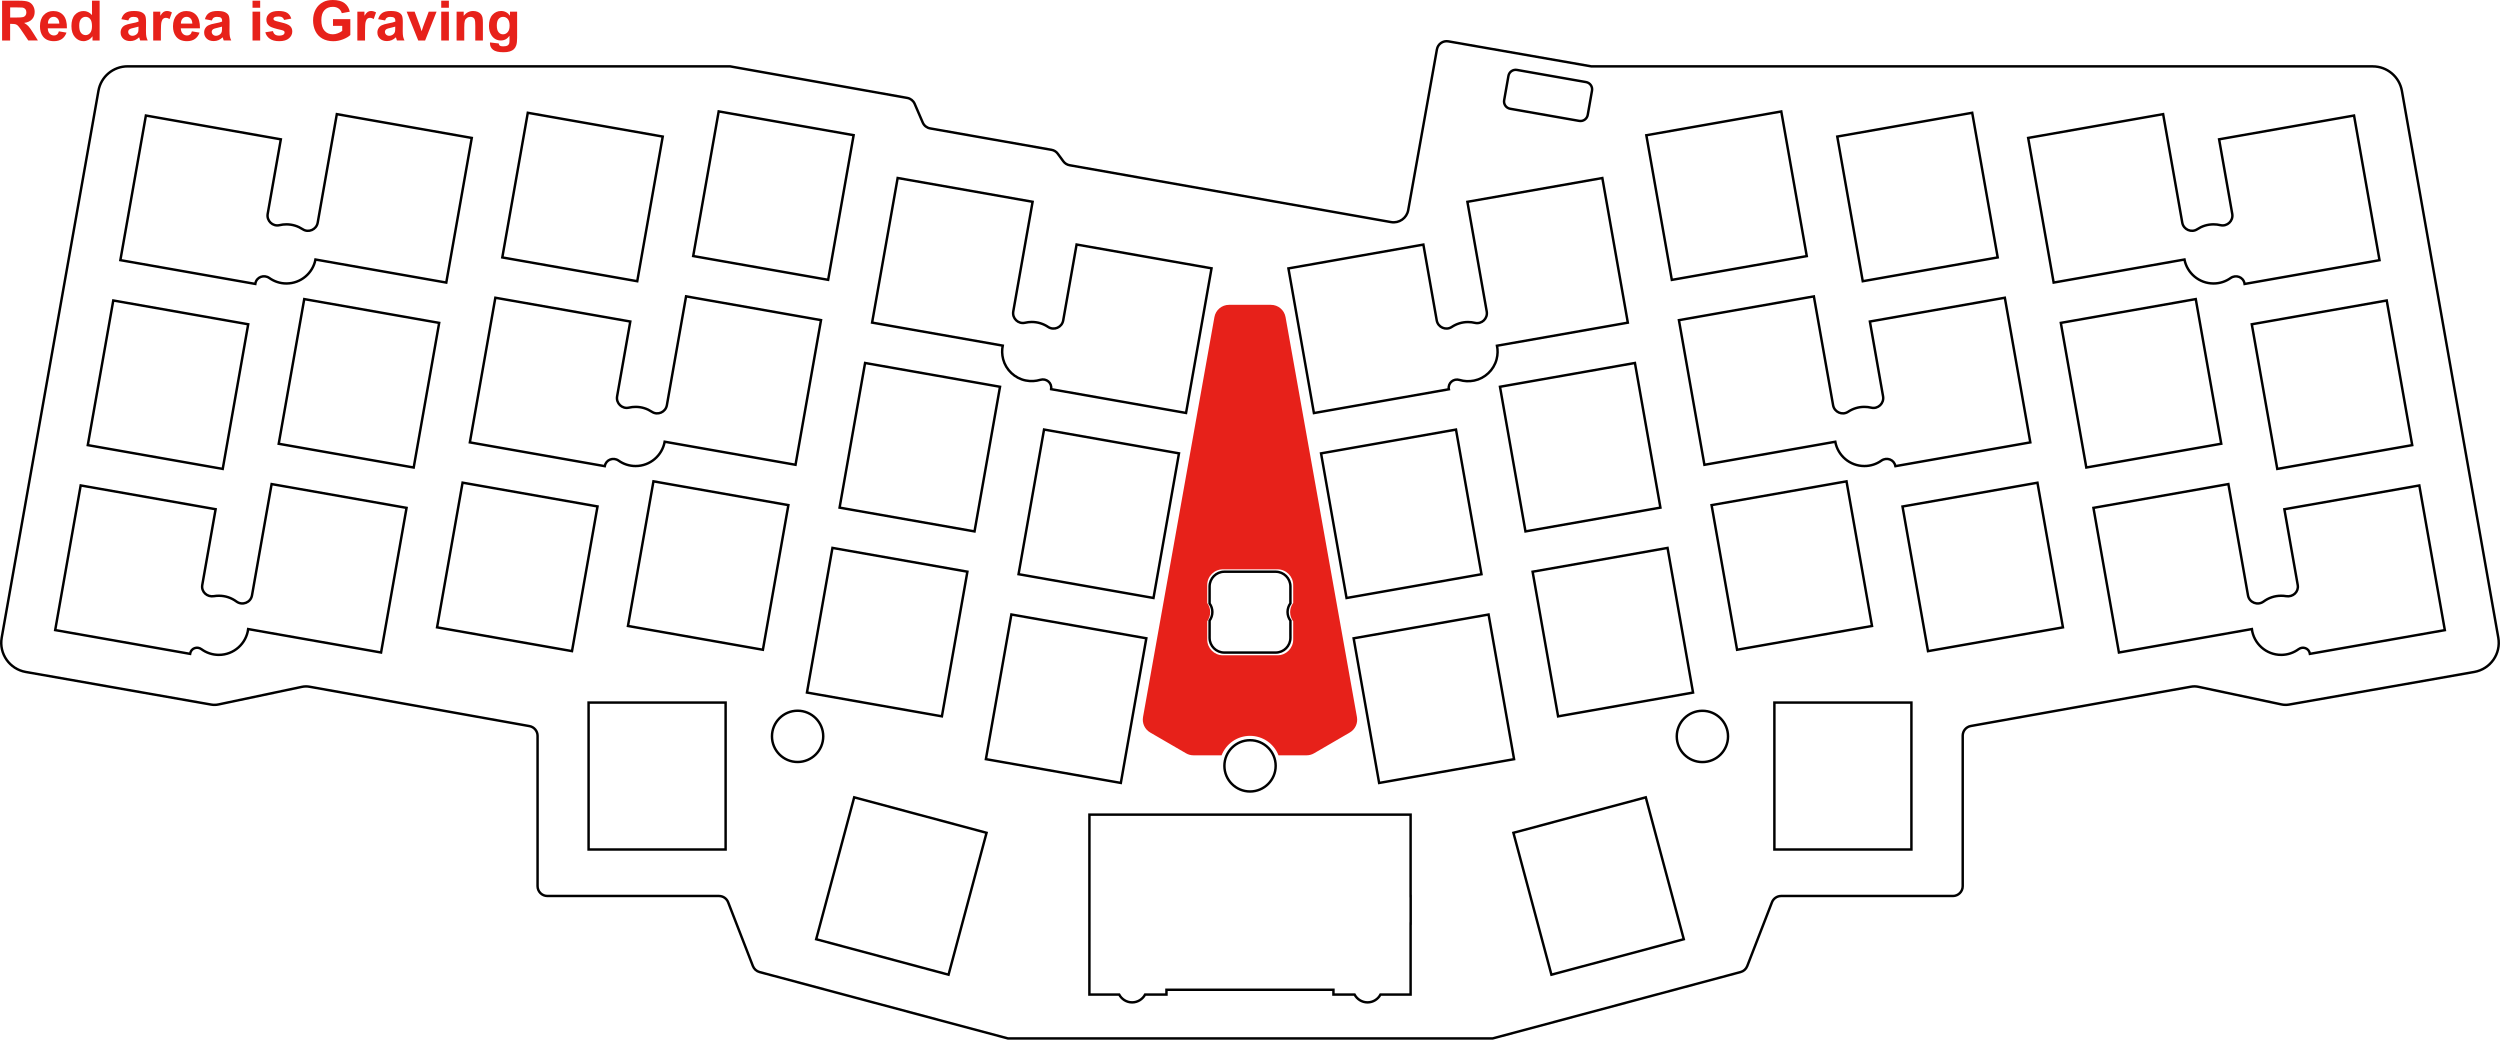
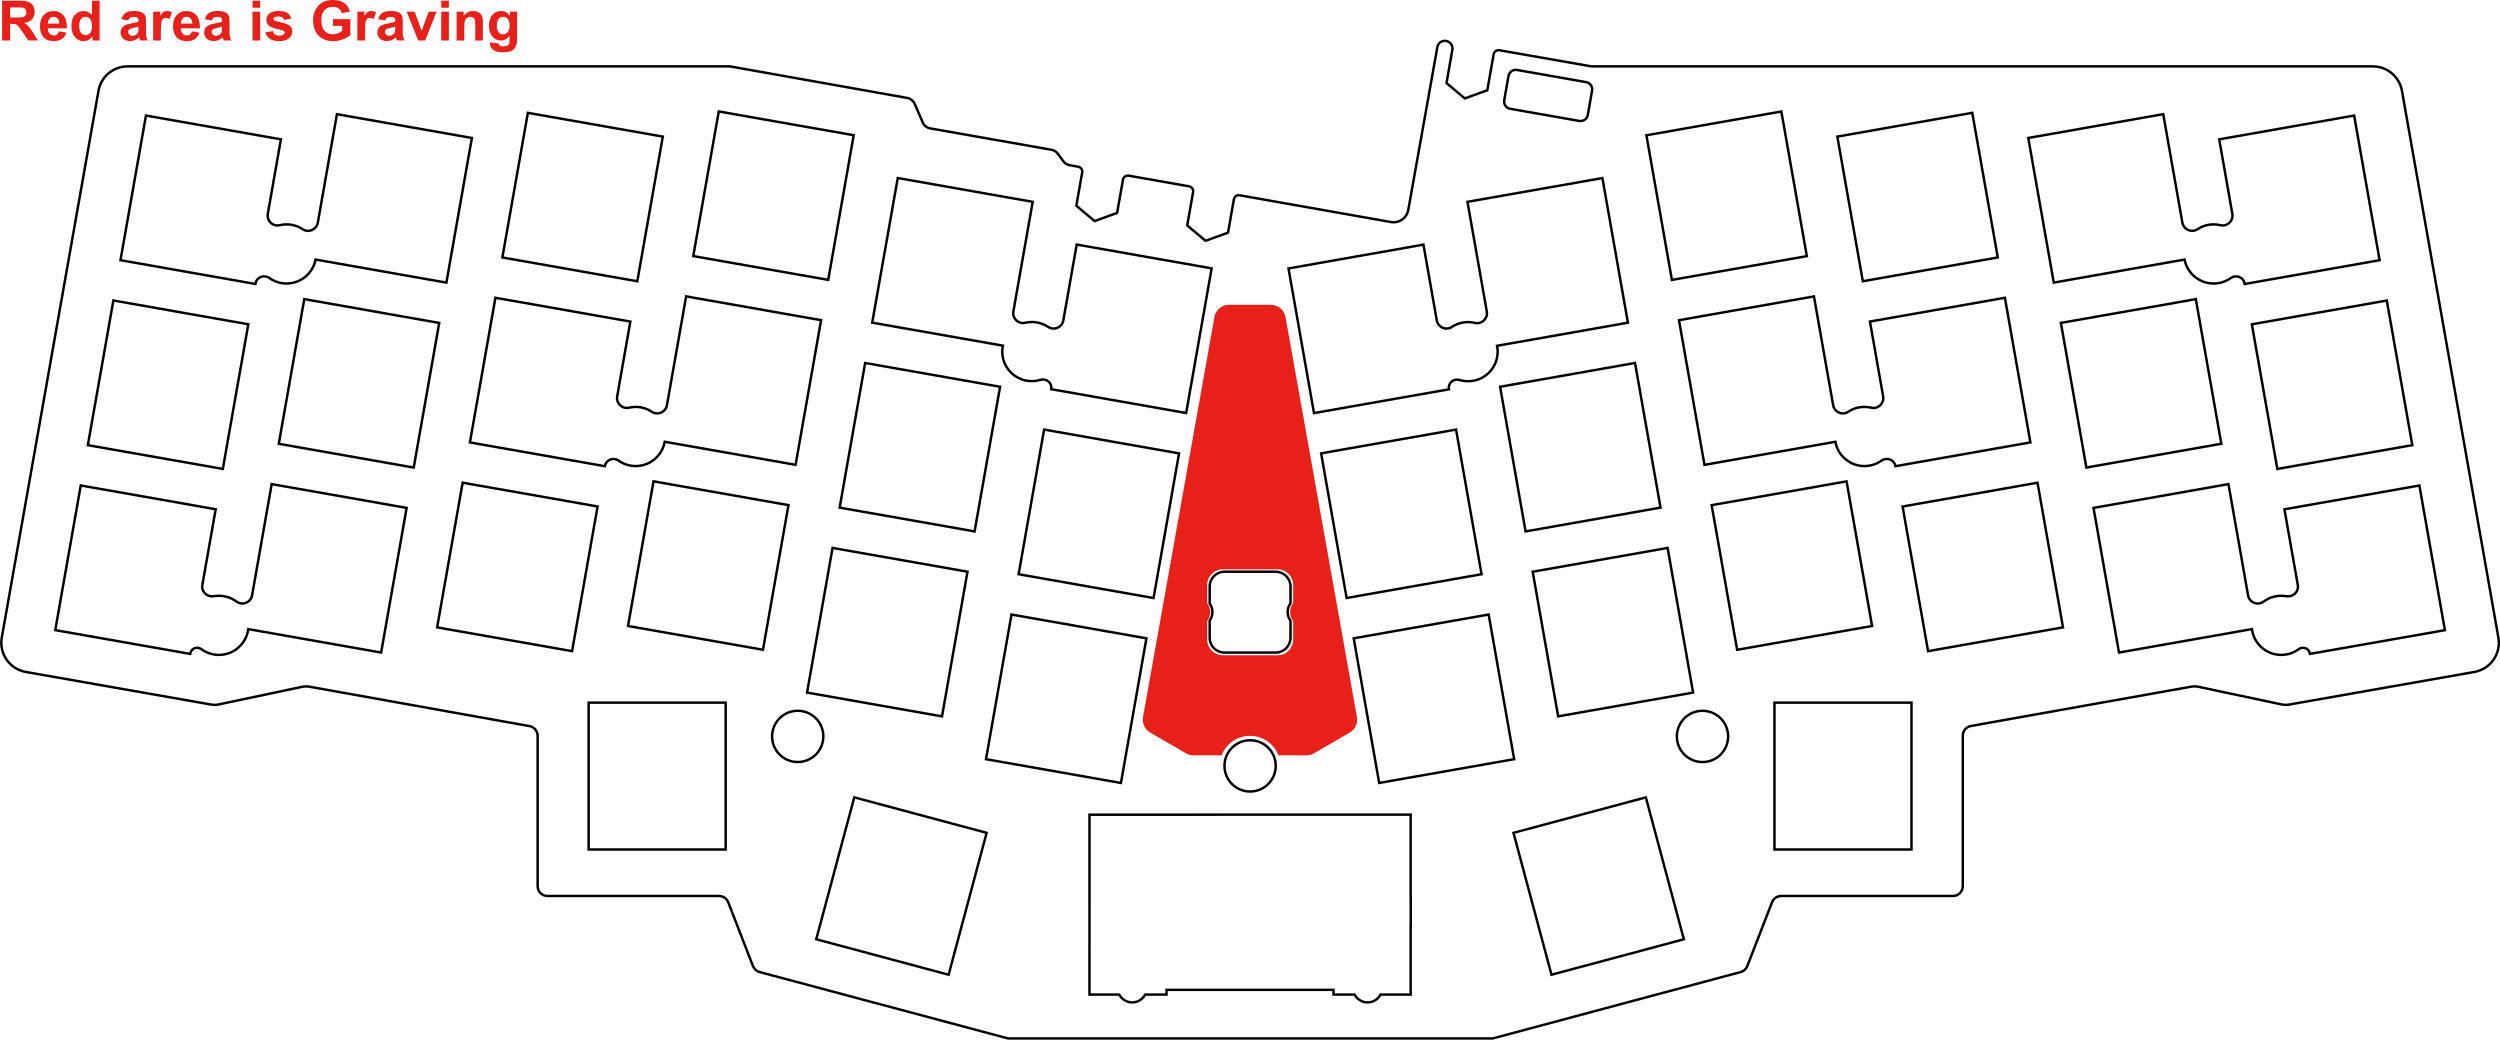
<svg xmlns="http://www.w3.org/2000/svg" version="1.1" x="0px" y="0px" viewBox="0 0 718.84 298.94" style="enable-background:new 0 0 718.84 298.94;" xml:space="preserve">
  <style type="text/css">
	.st0{fill:none;stroke:#000000;stroke-width:0.709;stroke-miterlimit:10;}
	.st1{fill:#E7211A;}
</style>
  <g id="cut">
-     <path class="st0" d="M718.35,183.35L690.63,26.12c-0.72-4.06-4.25-7.03-8.37-7.03l-224.67,0l-41.14-7.2   c-1.54-0.27-3,0.76-3.28,2.29l-8.26,46.24c-0.41,2.31-2.62,3.85-4.93,3.44l-92.43-16.35c-0.72-0.13-1.36-0.53-1.79-1.11l-1.62-2.21   c-0.43-0.59-1.07-0.99-1.79-1.11l-34.91-6.16c-0.94-0.17-1.73-0.79-2.11-1.67l-2.34-5.42c-0.38-0.87-1.17-1.5-2.1-1.67l-50.99-9.08   l-173.22,0c-4.13,0-7.66,2.96-8.37,7.02L0.49,183.35c-0.82,4.63,2.27,9.04,6.9,9.86l53.31,9.38c0.71,0.13,1.44,0.11,2.15-0.04   l23.98-5.06c0.71-0.15,1.45-0.16,2.17-0.03l63.23,11.32c1.35,0.24,2.34,1.42,2.34,2.79l0,43.23c0,1.57,1.27,2.83,2.83,2.83h49.33   c1.17,0,2.22,0.72,2.64,1.81l7.12,18.35c0.33,0.84,1.04,1.48,1.91,1.71l71.39,19.08l139.43,0l71.26-19.08   c0.87-0.23,1.58-0.87,1.91-1.71l7.11-18.35c0.42-1.09,1.47-1.81,2.64-1.81h49.38c1.57,0,2.83-1.27,2.83-2.83v-43.26   c0-1.37,0.98-2.55,2.34-2.79l63.3-11.3c0.72-0.13,1.46-0.12,2.17,0.04l23.86,5.06c0.71,0.15,1.44,0.16,2.16,0.04l53.26-9.38   C716.08,192.39,719.17,187.98,718.35,183.35z M693.6,127.99l-38.8,6.84l-7.33-41.59l38.8-6.84L693.6,127.99z M621.98,32.82   l5.5,31.2c0.35,1.99,2.63,3,4.32,1.89c1.34-0.89,2.94-1.4,4.67-1.4c0.68,0,1.34,0.08,1.97,0.23c1.97,0.47,3.77-1.26,3.41-3.25   l-3.78-21.43l38.8-6.84l7.33,41.59l-38.8,6.84l-0.02-0.13c-0.33-1.87-2.48-2.66-4.02-1.56c-1.38,0.98-3.07,1.55-4.9,1.55   c-4.14,0-7.59-2.97-8.35-6.89l-37.61,6.63l-7.33-41.59L621.98,32.82z M567.08,32.43l7.33,41.59l-38.8,6.84l-7.33-41.59   L567.08,32.43z M527.08,116.51c0.35,1.99,2.63,3.01,4.32,1.89c1.34-0.89,2.95-1.41,4.68-1.41c0.68,0,1.33,0.08,1.96,0.23   c1.97,0.47,3.76-1.26,3.41-3.25l-3.79-21.52l38.8-6.84l7.33,41.59l-38.8,6.84l-0.01-0.03c-0.33-1.87-2.47-2.65-4.02-1.56   c-1.38,0.98-3.07,1.55-4.89,1.55c-4.18,0-7.64-3.01-8.36-6.98l-37.63,6.63l-7.33-41.59l38.8-6.84L527.08,116.51z M486.81,199.14   l-38.8,6.84l-7.33-41.59l38.8-6.84L486.81,199.14z M512.18,32.05l7.33,41.59l-38.8,6.84l-7.33-41.59L512.18,32.05z M477.43,145.96   l-38.8,6.84l-7.33-41.59l38.8-6.84L477.43,145.96z M432.5,28.81l1.23-6.98c0.2-1.16,1.31-1.93,2.46-1.72l19.85,3.49   c1.16,0.2,1.93,1.31,1.72,2.46l-1.23,6.98c-0.2,1.16-1.31,1.93-2.46,1.72l-19.85-3.49C433.07,31.07,432.29,29.97,432.5,28.81z    M409.27,70.33l3.84,21.79c0.35,1.99,2.63,3.01,4.32,1.89c1.34-0.89,2.95-1.41,4.68-1.41c0.68,0,1.33,0.08,1.97,0.23   c1.97,0.47,3.76-1.26,3.41-3.25l-5.56-31.55l38.8-6.84l7.33,41.59l-37.62,6.63c0.25,1.23,0.24,2.55-0.12,3.91   c-0.8,3.07-3.34,5.48-6.44,6.11c-1.49,0.3-2.92,0.21-4.22-0.18c-1.71-0.52-3.38,0.88-3.07,2.64l0.01,0.04l-38.8,6.84l-7.33-41.59   L409.27,70.33z M425.98,165.11l-38.8,6.84l-7.33-41.59l38.8-6.84L425.98,165.11z M352.05,164.39h14.74c2.35,0,4.25,1.9,4.25,4.25   v4.83c-0.51,0.7-0.82,1.56-0.82,2.5c0,0.94,0.31,1.79,0.82,2.5l0,4.92c0,2.35-1.9,4.25-4.25,4.25h-14.74   c-2.35,0-4.25-1.9-4.25-4.25l0-4.95c0.5-0.7,0.8-1.54,0.8-2.46s-0.3-1.77-0.8-2.46v-4.86C347.8,166.29,349.7,164.39,352.05,164.39z    M366.8,220.21c0,4.07-3.3,7.37-7.37,7.37c-4.07,0-7.37-3.3-7.37-7.37s3.3-7.37,7.37-7.37C363.5,212.84,366.8,216.14,366.8,220.21z    M258.11,51.18l38.8,6.84l-5.56,31.53c-0.35,1.99,1.43,3.71,3.4,3.25c0.61-0.14,1.25-0.22,1.91-0.22c1.74,0,3.36,0.52,4.7,1.42   c1.7,1.13,3.99,0.14,4.35-1.87l3.85-21.82l38.8,6.84l-7.33,41.59l-38.8-6.84l0-0.02c0.32-1.79-1.38-3.19-3.12-2.66   c-1.3,0.39-2.72,0.48-4.2,0.18c-3.12-0.62-5.67-3.04-6.47-6.11c-0.35-1.36-0.36-2.69-0.12-3.91l-37.56-6.62L258.11,51.18z    M339,130.35l-7.33,41.59l-38.8-6.84l7.33-41.59L339,130.35z M287.54,111.21l-7.33,41.59l-38.8-6.84l7.33-41.59L287.54,111.21z    M278.16,164.38l-7.33,41.59l-38.8-6.84l7.33-41.59L278.16,164.38z M206.65,32.03l38.8,6.84l-7.33,41.59l-38.8-6.84L206.65,32.03z    M151.76,32.43l38.8,6.84l-7.33,41.59l-38.8-6.84L151.76,32.43z M181.23,92.45l-3.79,21.51c-0.35,1.99,1.44,3.71,3.4,3.25   c0.61-0.14,1.26-0.22,1.91-0.22c1.73,0,3.34,0.52,4.68,1.41c1.69,1.12,3.97,0.11,4.32-1.89l5.52-31.3l38.8,6.84l-7.33,41.59   l-37.62-6.63c-0.72,3.97-4.18,6.99-8.36,6.99c-1.82,0-3.51-0.57-4.89-1.55c-1.52-1.08-3.64-0.28-3.96,1.55l-0.01,0.04l-38.8-6.84   l7.33-41.59L181.23,92.45z M41.95,33.22l38.8,6.84l-3.78,21.43c-0.35,1.99,1.44,3.72,3.41,3.25c0.63-0.15,1.3-0.23,1.98-0.23   c1.73,0,3.33,0.52,4.67,1.4c1.69,1.12,3.97,0.1,4.32-1.89l5.5-31.2l38.8,6.84l-7.33,41.59l-37.61-6.63   c-0.75,3.92-4.2,6.89-8.35,6.89c-1.83,0-3.51-0.58-4.9-1.56c-1.55-1.1-3.7-0.31-4.03,1.56l-0.02,0.13l-38.8-6.84L41.95,33.22z    M32.57,86.4l38.8,6.84l-7.33,41.59l-38.8-6.84L32.57,86.4z M109.57,187.62l-38.21-6.74c-0.54,4.18-4.1,7.42-8.43,7.42   c-1.88,0-3.61-0.61-5.02-1.64c-1.23-0.9-2.96-0.27-3.22,1.23l-0.02,0.12l-38.8-6.84l7.33-41.59l38.8,6.84l-3.84,21.78   c-0.34,1.95,1.38,3.55,3.34,3.22c0.47-0.08,0.94-0.12,1.43-0.12c1.89,0,3.63,0.61,5.04,1.65c1.7,1.26,4.13,0.32,4.49-1.77   l5.64-31.99l38.8,6.84L109.57,187.62z M80.14,127.6L87.48,86l38.8,6.84l-7.33,41.59L80.14,127.6z M125.67,180.38l0.25-1.4   l6.84-38.8h0l0.25-1.4l38.8,6.84l-0.25,1.4l-7.09,40.2L125.67,180.38z M208.64,244.26l-39.4,0l0-42.24l39.4,0L208.64,244.26z    M180.56,179.99l7.33-41.59l38.8,6.84l-7.33,41.59L180.56,179.99z M229.34,219.1c-4.07,0-7.37-3.3-7.37-7.37s3.3-7.37,7.37-7.37   s7.37,3.3,7.37,7.37S233.41,219.1,229.34,219.1z M272.74,280.26l-38.06-10.2l10.93-40.8l38.06,10.2L272.74,280.26z M283.48,218.28   l7.33-41.59l38.8,6.84l-7.33,41.59L283.48,218.28z M405.62,265.55h-0.02l0,20.42l-8.66,0c-0.72,1.33-2.11,2.25-3.73,2.25   s-3.01-0.92-3.73-2.25l-6.07,0v-1.37l-48.01,0v1.37l-6.14,0c-0.72,1.33-2.11,2.25-3.73,2.25s-3.01-0.92-3.73-2.25l-8.56,0   l0.01-51.73l92.35-0.01l0,23.43h0.02V265.55z M396.55,225.13l-7.33-41.59l38.8-6.84l7.33,41.59L396.55,225.13z M446.09,280.26   l-10.93-40.8l38.06-10.2l10.93,40.8L446.09,280.26z M489.5,219.12c-4.07,0-7.37-3.3-7.37-7.37s3.3-7.37,7.37-7.37   s7.37,3.3,7.37,7.37S493.58,219.12,489.5,219.12z M499.47,186.83l-7.33-41.59l38.8-6.84l7.33,41.59L499.47,186.83z M549.6,244.26   h-39.4l0-42.24h39.4V244.26z M554.37,187.23l-7.33-41.59l38.8-6.84l7.33,41.59L554.37,187.23z M592.56,92.84l38.8-6.84l7.33,41.59   l-38.8,6.84L592.56,92.84z M664.17,188.01l-0.02-0.12c-0.26-1.5-2-2.13-3.22-1.23c-1.41,1.03-3.14,1.64-5.01,1.64   c-4.33,0-7.89-3.23-8.43-7.42l-38.22,6.74l-7.33-41.59l38.8-6.84l5.64,32c0.37,2.09,2.79,3.02,4.5,1.76   c1.41-1.04,3.15-1.65,5.04-1.65c0.49,0,0.97,0.04,1.43,0.12c1.95,0.33,3.68-1.26,3.33-3.21l-3.84-21.78l38.8-6.84l4.59,26.03   l2.75,15.57L664.17,188.01z" />
+     <path class="st0" d="M718.38,183.36L690.65,26.12c-0.72-4.06-4.25-7.03-8.37-7.03H457.6l-26.48-4.64c-0.77-0.13-1.5,0.38-1.64,1.15   l-1.83,10.35l-6.46,2.35l-5.27-4.42l1.69-9.57c0.21-1.19-0.59-2.33-1.78-2.54l0,0c-1.19-0.21-2.32,0.58-2.54,1.77l-8.37,46.87   c-0.41,2.31-2.62,3.85-4.93,3.44l-43.56-7.7c-0.77-0.14-1.51,0.38-1.64,1.15l-1.69,9.59l-6.46,2.35l-5.27-4.42l1.69-9.6   c0.14-0.77-0.38-1.51-1.15-1.64l-17.37-3.07c-0.77-0.14-1.51,0.38-1.64,1.15l-1.69,9.56l-6.46,2.35l-5.27-4.42l1.69-9.57   c0.14-0.77-0.38-1.51-1.15-1.64l-2.47-0.44c-0.72-0.13-1.36-0.53-1.79-1.11l-1.62-2.21c-0.43-0.59-1.07-0.99-1.79-1.11l-34.91-6.16   c-0.94-0.17-1.73-0.79-2.11-1.67L263,29.84c-0.38-0.87-1.17-1.5-2.1-1.67l-50.99-9.08l-173.22,0c-4.13,0-7.66,2.96-8.37,7.02   L0.51,183.35c-0.82,4.63,2.27,9.04,6.9,9.86l53.31,9.38c0.71,0.13,1.44,0.11,2.15-0.04l23.98-5.06c0.71-0.15,1.45-0.16,2.17-0.03   l63.23,11.32c1.35,0.24,2.34,1.42,2.34,2.79v43.23c0,1.57,1.27,2.83,2.83,2.83h49.33c1.17,0,2.22,0.72,2.64,1.81l7.12,18.35   c0.33,0.84,1.04,1.48,1.91,1.71l71.39,19.08h139.43l71.26-19.08c0.87-0.23,1.58-0.87,1.91-1.71l7.11-18.35   c0.42-1.09,1.47-1.81,2.64-1.81h49.38c1.57,0,2.83-1.27,2.83-2.83v-43.26c0-1.37,0.98-2.55,2.34-2.79l63.3-11.3   c0.72-0.13,1.46-0.12,2.17,0.04l23.86,5.06c0.71,0.15,1.44,0.16,2.16,0.04l53.26-9.38C716.1,192.4,719.19,187.98,718.38,183.36z    M693.62,128l-38.8,6.84l-7.33-41.59l38.8-6.84L693.62,128z M622.01,32.83l5.5,31.2c0.35,1.99,2.63,3,4.32,1.89   c1.34-0.89,2.94-1.4,4.67-1.4c0.68,0,1.34,0.08,1.97,0.23c1.97,0.47,3.76-1.26,3.41-3.25l-3.78-21.43l38.8-6.84l7.33,41.59   l-38.8,6.84l-0.02-0.13c-0.33-1.87-2.48-2.66-4.02-1.56c-1.38,0.98-3.07,1.55-4.9,1.55c-4.14,0-7.59-2.97-8.35-6.89l-37.61,6.63   l-7.33-41.59L622.01,32.83z M567.1,32.44l7.33,41.59l-38.8,6.84l-7.33-41.59L567.1,32.44z M527.1,116.52   c0.35,1.99,2.63,3.01,4.32,1.89c1.34-0.89,2.95-1.41,4.68-1.41c0.68,0,1.33,0.08,1.96,0.23c1.97,0.47,3.76-1.26,3.41-3.25   l-3.79-21.52l38.8-6.84l7.33,41.59l-38.8,6.84l-0.01-0.03c-0.33-1.87-2.47-2.65-4.02-1.56c-1.38,0.98-3.07,1.55-4.89,1.55   c-4.18,0-7.64-3.01-8.36-6.98l-37.63,6.63l-7.33-41.59l38.8-6.84L527.1,116.52z M486.83,199.14l-38.8,6.84l-7.33-41.59l38.8-6.84   L486.83,199.14z M512.2,32.06l7.33,41.59l-38.8,6.84L473.4,38.9L512.2,32.06z M477.46,145.96l-38.8,6.84l-7.33-41.59l38.8-6.84   L477.46,145.96z M432.52,28.82l1.23-6.98c0.2-1.16,1.31-1.93,2.46-1.72l19.85,3.49c1.16,0.2,1.93,1.31,1.72,2.46l-1.23,6.98   c-0.2,1.16-1.31,1.93-2.46,1.72l-19.85-3.49C433.09,31.08,432.32,29.98,432.52,28.82z M409.29,70.34l3.84,21.79   c0.35,1.99,2.63,3.01,4.32,1.89c1.34-0.89,2.95-1.41,4.68-1.41c0.68,0,1.33,0.08,1.97,0.23c1.97,0.47,3.76-1.26,3.41-3.25   l-5.56-31.55l38.8-6.84l7.33,41.59l-37.62,6.63c0.25,1.23,0.24,2.55-0.12,3.91c-0.8,3.07-3.34,5.48-6.44,6.11   c-1.49,0.3-2.92,0.21-4.22-0.18c-1.71-0.52-3.38,0.88-3.07,2.64l0.01,0.04l-38.8,6.84l-7.33-41.59L409.29,70.34z M426,165.11   l-38.8,6.84l-7.33-41.59l38.8-6.84L426,165.11z M352.07,164.39h14.74c2.35,0,4.25,1.9,4.25,4.25v4.83c-0.51,0.7-0.82,1.56-0.82,2.5   c0,0.94,0.31,1.79,0.82,2.5v4.92c0,2.35-1.9,4.25-4.25,4.25h-14.74c-2.35,0-4.25-1.9-4.25-4.25v-4.95c0.5-0.7,0.8-1.54,0.8-2.46   s-0.3-1.77-0.8-2.46v-4.86C347.82,166.3,349.72,164.39,352.07,164.39z M366.82,220.22c0,4.07-3.3,7.37-7.37,7.37   c-4.07,0-7.37-3.3-7.37-7.37s3.3-7.37,7.37-7.37C363.53,212.85,366.82,216.15,366.82,220.22z M258.14,51.19l38.8,6.84l-5.56,31.53   c-0.35,1.99,1.43,3.71,3.4,3.25c0.61-0.14,1.25-0.22,1.91-0.22c1.74,0,3.36,0.52,4.7,1.42c1.7,1.13,3.99,0.14,4.35-1.87l3.85-21.82   l38.8,6.84l-7.33,41.59l-38.8-6.84l0-0.02c0.32-1.79-1.38-3.19-3.12-2.66c-1.3,0.39-2.72,0.48-4.2,0.18   c-3.12-0.62-5.67-3.04-6.47-6.11c-0.35-1.36-0.36-2.69-0.12-3.91l-37.56-6.62L258.14,51.19z M339.02,130.36l-7.33,41.59l-38.8-6.84   l7.33-41.59L339.02,130.36z M287.56,111.21l-7.33,41.59l-38.8-6.84l7.33-41.59L287.56,111.21z M278.19,164.39l-7.33,41.59   l-38.8-6.84l7.33-41.59L278.19,164.39z M206.67,32.04l38.8,6.84l-7.33,41.59l-38.8-6.84L206.67,32.04z M151.78,32.44l38.8,6.84   l-7.33,41.59l-38.8-6.84L151.78,32.44z M181.25,92.46l-3.79,21.51c-0.35,1.99,1.44,3.71,3.4,3.25c0.61-0.14,1.26-0.22,1.91-0.22   c1.73,0,3.34,0.52,4.68,1.41c1.69,1.12,3.97,0.11,4.32-1.89l5.52-31.3l38.8,6.84l-7.33,41.59l-37.62-6.63   c-0.72,3.97-4.18,6.99-8.36,6.99c-1.82,0-3.51-0.57-4.89-1.55c-1.52-1.08-3.64-0.28-3.96,1.55l-0.01,0.04l-38.8-6.84l7.33-41.59   L181.25,92.46z M41.97,33.22l38.8,6.84L77,61.5c-0.35,1.99,1.44,3.72,3.41,3.25c0.63-0.15,1.3-0.23,1.98-0.23   c1.73,0,3.33,0.52,4.67,1.4c1.69,1.12,3.97,0.1,4.32-1.89l5.5-31.2l38.8,6.84l-7.33,41.59l-37.61-6.63   c-0.75,3.92-4.2,6.89-8.35,6.89c-1.83,0-3.51-0.58-4.9-1.56c-1.55-1.1-3.7-0.31-4.03,1.56l-0.02,0.13l-38.8-6.84L41.97,33.22z    M32.6,86.4l38.8,6.84l-7.33,41.59L25.26,128L32.6,86.4z M109.59,187.63l-38.21-6.74c-0.54,4.18-4.1,7.42-8.43,7.42   c-1.88,0-3.61-0.61-5.02-1.64c-1.23-0.9-2.96-0.27-3.22,1.23l-0.02,0.12l-38.8-6.84l7.33-41.59l38.8,6.84l-3.84,21.78   c-0.34,1.95,1.38,3.55,3.34,3.22c0.47-0.08,0.94-0.12,1.43-0.12c1.89,0,3.63,0.61,5.04,1.65c1.7,1.26,4.13,0.32,4.49-1.77   l5.64-31.99l38.8,6.84L109.59,187.63z M80.16,127.6l7.33-41.59l38.8,6.84l-7.33,41.59L80.16,127.6z M125.69,180.39l0.25-1.4   l6.84-38.8h0l0.25-1.4l38.8,6.84l-0.25,1.4l-7.09,40.2L125.69,180.39z M208.66,244.27h-39.4l0-42.24h39.4V244.27z M180.58,179.99   l7.33-41.59l38.8,6.84l-7.33,41.59L180.58,179.99z M229.37,219.11c-4.07,0-7.37-3.3-7.37-7.37s3.3-7.37,7.37-7.37   s7.37,3.3,7.37,7.37S233.44,219.11,229.37,219.11z M272.76,280.27l-38.06-10.2l10.93-40.8l38.06,10.2L272.76,280.27z    M283.51,218.29l7.33-41.59l38.8,6.84l-7.33,41.59L283.51,218.29z M405.64,265.56h-0.02l0,20.42l-8.66,0   c-0.72,1.33-2.11,2.25-3.73,2.25s-3.01-0.92-3.73-2.25l-6.07,0v-1.37l-48.01,0v1.37l-6.14,0c-0.72,1.33-2.11,2.25-3.73,2.25   s-3.01-0.92-3.73-2.25l-8.56,0l0.01-51.73l92.35-0.01l0,23.43h0.02V265.56z M396.57,225.13l-7.33-41.59l38.8-6.84l7.33,41.59   L396.57,225.13z M446.11,280.27l-10.93-40.8l38.06-10.2l10.93,40.8L446.11,280.27z M489.53,219.12c-4.07,0-7.37-3.3-7.37-7.37   s3.3-7.37,7.37-7.37s7.37,3.3,7.37,7.37S493.6,219.12,489.53,219.12z M499.49,186.84l-7.33-41.59l38.8-6.84l7.33,41.59   L499.49,186.84z M549.62,244.27h-39.4l0-42.24h39.4V244.27z M554.39,187.23l-7.33-41.59l38.8-6.84l7.33,41.59L554.39,187.23z    M592.58,92.85l38.8-6.84l7.33,41.59l-38.8,6.84L592.58,92.85z M664.19,188.02l-0.02-0.12c-0.26-1.5-2-2.13-3.22-1.23   c-1.41,1.03-3.14,1.64-5.01,1.64c-4.33,0-7.89-3.23-8.43-7.42l-38.22,6.74l-7.33-41.59l38.8-6.84l5.64,32   c0.37,2.09,2.79,3.02,4.5,1.76c1.41-1.04,3.15-1.65,5.04-1.65c0.49,0,0.97,0.04,1.43,0.12c1.95,0.33,3.68-1.26,3.33-3.21   l-3.84-21.78l38.8-6.84l4.59,26.03l2.75,15.57L664.19,188.02z" />
  </g>
  <g id="graving">
    <g>
      <path class="st1" d="M0.6,11.65V0.2h4.87c1.22,0,2.11,0.1,2.67,0.31c0.55,0.21,1,0.57,1.33,1.1c0.33,0.53,0.5,1.13,0.5,1.8    c0,0.86-0.25,1.57-0.76,2.13C8.7,6.1,7.95,6.45,6.94,6.59c0.5,0.29,0.91,0.61,1.24,0.96C8.51,7.9,8.95,8.52,9.5,9.41l1.4,2.23    H8.13L6.46,9.16c-0.59-0.89-1-1.45-1.22-1.68C5.02,7.24,4.79,7.08,4.54,7C4.3,6.91,3.91,6.87,3.38,6.87H2.91v4.78H0.6z M2.91,5.04    h1.71c1.11,0,1.8-0.05,2.08-0.14C6.98,4.8,7.19,4.64,7.35,4.41C7.51,4.19,7.58,3.9,7.58,3.55c0-0.39-0.1-0.7-0.31-0.93    C7.07,2.38,6.78,2.23,6.4,2.17C6.22,2.15,5.65,2.13,4.72,2.13h-1.8V5.04z" />
      <path class="st1" d="M16.93,9.01l2.19,0.37c-0.28,0.8-0.73,1.41-1.33,1.83c-0.61,0.42-1.37,0.63-2.28,0.63    c-1.44,0-2.51-0.47-3.2-1.41c-0.55-0.75-0.82-1.71-0.82-2.86c0-1.38,0.36-2.45,1.08-3.23c0.72-0.78,1.63-1.17,2.73-1.17    c1.23,0,2.21,0.41,2.92,1.22c0.71,0.82,1.05,2.06,1.02,3.75h-5.5c0.02,0.65,0.19,1.16,0.53,1.52c0.34,0.36,0.76,0.54,1.27,0.54    c0.34,0,0.63-0.09,0.87-0.28S16.81,9.42,16.93,9.01z M17.06,6.79c-0.02-0.64-0.18-1.12-0.49-1.45c-0.31-0.33-0.69-0.5-1.14-0.5    c-0.48,0-0.88,0.17-1.19,0.52c-0.31,0.35-0.47,0.82-0.46,1.42H17.06z" />
      <path class="st1" d="M28.64,11.65H26.6v-1.22c-0.34,0.47-0.74,0.83-1.2,1.06s-0.93,0.35-1.39,0.35c-0.95,0-1.77-0.38-2.45-1.15    c-0.68-0.77-1.02-1.84-1.02-3.21c0-1.41,0.33-2.48,0.99-3.21c0.66-0.73,1.5-1.1,2.51-1.1c0.93,0,1.73,0.39,2.41,1.16V0.2h2.2    V11.65z M22.78,7.32c0,0.89,0.12,1.53,0.37,1.92c0.35,0.57,0.85,0.86,1.48,0.86c0.5,0,0.93-0.21,1.29-0.64    c0.35-0.43,0.53-1.07,0.53-1.93c0-0.95-0.17-1.64-0.52-2.06c-0.34-0.42-0.78-0.63-1.32-0.63c-0.52,0-0.96,0.21-1.31,0.62    S22.78,6.5,22.78,7.32z" />
      <path class="st1" d="M36.89,5.88L34.9,5.52c0.22-0.8,0.61-1.4,1.16-1.78c0.55-0.39,1.36-0.58,2.44-0.58    c0.98,0,1.71,0.12,2.19,0.35c0.48,0.23,0.82,0.53,1.01,0.88c0.2,0.36,0.29,1.01,0.29,1.96l-0.02,2.56c0,0.73,0.04,1.27,0.11,1.61    c0.07,0.35,0.2,0.72,0.39,1.11h-2.17c-0.06-0.15-0.13-0.36-0.21-0.65c-0.04-0.13-0.06-0.22-0.08-0.26    c-0.38,0.36-0.78,0.64-1.2,0.82c-0.43,0.18-0.88,0.27-1.37,0.27c-0.85,0-1.53-0.23-2.02-0.7c-0.49-0.46-0.74-1.05-0.74-1.76    c0-0.47,0.11-0.89,0.34-1.25c0.22-0.37,0.54-0.65,0.94-0.84c0.4-0.2,0.99-0.37,1.75-0.51c1.03-0.19,1.74-0.37,2.13-0.54V6.02    c0-0.42-0.1-0.72-0.31-0.9c-0.21-0.18-0.6-0.27-1.18-0.27c-0.39,0-0.7,0.08-0.91,0.23C37.2,5.23,37.02,5.5,36.89,5.88z     M39.83,7.66C39.54,7.76,39.1,7.87,38.49,8c-0.61,0.13-1.01,0.26-1.2,0.38c-0.29,0.2-0.43,0.46-0.43,0.77    c0,0.31,0.11,0.57,0.34,0.8c0.23,0.22,0.52,0.34,0.88,0.34c0.4,0,0.77-0.13,1.13-0.39c0.27-0.2,0.44-0.44,0.52-0.73    c0.06-0.19,0.09-0.54,0.09-1.07V7.66z" />
      <path class="st1" d="M46.25,11.65h-2.2v-8.3h2.04v1.18c0.35-0.56,0.66-0.92,0.94-1.1c0.28-0.18,0.59-0.27,0.95-0.27    c0.5,0,0.98,0.14,1.45,0.41l-0.68,1.91c-0.37-0.24-0.71-0.36-1.03-0.36c-0.31,0-0.57,0.08-0.78,0.25    c-0.21,0.17-0.38,0.48-0.5,0.92c-0.12,0.44-0.18,1.37-0.18,2.78V11.65z" />
      <path class="st1" d="M55.18,9.01l2.19,0.37c-0.28,0.8-0.73,1.41-1.33,1.83c-0.61,0.42-1.37,0.63-2.28,0.63    c-1.44,0-2.51-0.47-3.2-1.41c-0.55-0.75-0.82-1.71-0.82-2.86c0-1.38,0.36-2.45,1.08-3.23c0.72-0.78,1.63-1.17,2.73-1.17    c1.23,0,2.21,0.41,2.92,1.22c0.71,0.82,1.05,2.06,1.02,3.75h-5.5c0.02,0.65,0.19,1.16,0.53,1.52c0.34,0.36,0.76,0.54,1.27,0.54    c0.34,0,0.63-0.09,0.87-0.28S55.06,9.42,55.18,9.01z M55.3,6.79c-0.02-0.64-0.18-1.12-0.49-1.45c-0.31-0.33-0.69-0.5-1.14-0.5    c-0.48,0-0.88,0.17-1.19,0.52c-0.31,0.35-0.47,0.82-0.46,1.42H55.3z" />
      <path class="st1" d="M60.91,5.88l-1.99-0.36c0.22-0.8,0.61-1.4,1.16-1.78c0.55-0.39,1.36-0.58,2.44-0.58    c0.98,0,1.71,0.12,2.19,0.35c0.48,0.23,0.82,0.53,1.01,0.88c0.2,0.36,0.29,1.01,0.29,1.96l-0.02,2.56c0,0.73,0.04,1.27,0.11,1.61    c0.07,0.35,0.2,0.72,0.39,1.11h-2.17c-0.06-0.15-0.13-0.36-0.21-0.65c-0.04-0.13-0.06-0.22-0.08-0.26    c-0.38,0.36-0.78,0.64-1.2,0.82c-0.43,0.18-0.88,0.27-1.37,0.27c-0.85,0-1.53-0.23-2.02-0.7c-0.49-0.46-0.74-1.05-0.74-1.76    c0-0.47,0.11-0.89,0.34-1.25c0.22-0.37,0.54-0.65,0.94-0.84c0.4-0.2,0.99-0.37,1.75-0.51c1.03-0.19,1.74-0.37,2.13-0.54V6.02    c0-0.42-0.1-0.72-0.31-0.9c-0.21-0.18-0.6-0.27-1.18-0.27c-0.39,0-0.7,0.08-0.91,0.23C61.22,5.23,61.05,5.5,60.91,5.88z     M63.85,7.66C63.57,7.76,63.12,7.87,62.51,8c-0.61,0.13-1.01,0.26-1.2,0.38c-0.29,0.2-0.43,0.46-0.43,0.77    c0,0.31,0.11,0.57,0.34,0.8c0.23,0.22,0.52,0.34,0.88,0.34c0.4,0,0.77-0.13,1.13-0.39c0.27-0.2,0.44-0.44,0.52-0.73    c0.06-0.19,0.09-0.54,0.09-1.07V7.66z" />
      <path class="st1" d="M72.61,2.23V0.2h2.2v2.03H72.61z M72.61,11.65v-8.3h2.2v8.3H72.61z" />
      <path class="st1" d="M76.29,9.28l2.2-0.34c0.09,0.43,0.28,0.75,0.57,0.97c0.29,0.22,0.69,0.33,1.2,0.33c0.57,0,0.99-0.1,1.28-0.31    c0.19-0.15,0.29-0.34,0.29-0.59c0-0.17-0.05-0.3-0.16-0.41c-0.11-0.1-0.35-0.2-0.73-0.29c-1.77-0.39-2.89-0.75-3.37-1.07    c-0.66-0.45-0.98-1.07-0.98-1.87c0-0.72,0.28-1.32,0.85-1.81c0.57-0.49,1.45-0.73,2.64-0.73c1.14,0,1.98,0.19,2.53,0.55    c0.55,0.37,0.93,0.92,1.14,1.64l-2.07,0.38C81.6,5.42,81.43,5.17,81.18,5c-0.25-0.17-0.6-0.26-1.06-0.26    c-0.58,0-0.99,0.08-1.24,0.24c-0.17,0.11-0.25,0.26-0.25,0.45c0,0.16,0.07,0.29,0.22,0.4c0.2,0.15,0.88,0.35,2.05,0.62    c1.17,0.27,1.99,0.59,2.45,0.98c0.46,0.39,0.69,0.94,0.69,1.63c0,0.76-0.32,1.41-0.95,1.96c-0.64,0.55-1.58,0.82-2.82,0.82    c-1.13,0-2.02-0.23-2.68-0.69C76.92,10.69,76.49,10.07,76.29,9.28z" />
      <path class="st1" d="M95.75,7.44V5.51h4.98v4.56c-0.48,0.47-1.19,0.88-2.11,1.24c-0.92,0.36-1.85,0.54-2.79,0.54    c-1.2,0-2.24-0.25-3.13-0.75c-0.89-0.5-1.56-1.22-2.01-2.16C90.24,8,90.02,6.98,90.02,5.88c0-1.19,0.25-2.25,0.75-3.18    c0.5-0.93,1.23-1.64,2.2-2.13C93.7,0.19,94.61,0,95.71,0c1.42,0,2.53,0.3,3.33,0.89c0.8,0.6,1.31,1.42,1.54,2.47l-2.3,0.43    c-0.16-0.56-0.46-1.01-0.91-1.33c-0.45-0.33-1-0.49-1.67-0.49c-1.01,0-1.81,0.32-2.41,0.96c-0.6,0.64-0.89,1.59-0.89,2.85    c0,1.36,0.3,2.38,0.91,3.06c0.6,0.68,1.4,1.02,2.38,1.02c0.48,0,0.97-0.09,1.46-0.29c0.49-0.19,0.9-0.42,1.25-0.69V7.44H95.75z" />
      <path class="st1" d="M104.95,11.65h-2.2v-8.3h2.04v1.18c0.35-0.56,0.66-0.92,0.94-1.1c0.28-0.18,0.59-0.27,0.95-0.27    c0.5,0,0.98,0.14,1.45,0.41l-0.68,1.91c-0.37-0.24-0.71-0.36-1.03-0.36c-0.31,0-0.57,0.08-0.78,0.25    c-0.21,0.17-0.38,0.48-0.5,0.92c-0.12,0.44-0.18,1.37-0.18,2.78V11.65z" />
      <path class="st1" d="M110.72,5.88l-1.99-0.36c0.22-0.8,0.61-1.4,1.16-1.78c0.55-0.39,1.36-0.58,2.44-0.58    c0.98,0,1.71,0.12,2.19,0.35c0.48,0.23,0.82,0.53,1.01,0.88c0.2,0.36,0.29,1.01,0.29,1.96l-0.02,2.56c0,0.73,0.04,1.27,0.11,1.61    c0.07,0.35,0.2,0.72,0.39,1.11h-2.17c-0.06-0.15-0.13-0.36-0.21-0.65c-0.04-0.13-0.06-0.22-0.08-0.26    c-0.38,0.36-0.78,0.64-1.2,0.82c-0.43,0.18-0.88,0.27-1.37,0.27c-0.85,0-1.53-0.23-2.02-0.7c-0.49-0.46-0.74-1.05-0.74-1.76    c0-0.47,0.11-0.89,0.34-1.25c0.22-0.37,0.54-0.65,0.94-0.84c0.4-0.2,0.99-0.37,1.75-0.51c1.03-0.19,1.74-0.37,2.13-0.54V6.02    c0-0.42-0.1-0.72-0.31-0.9c-0.21-0.18-0.6-0.27-1.18-0.27c-0.39,0-0.7,0.08-0.91,0.23C111.03,5.23,110.85,5.5,110.72,5.88z     M113.65,7.66c-0.28,0.09-0.73,0.21-1.34,0.34c-0.61,0.13-1.01,0.26-1.2,0.38c-0.29,0.2-0.43,0.46-0.43,0.77    c0,0.31,0.11,0.57,0.34,0.8c0.23,0.22,0.52,0.34,0.88,0.34c0.4,0,0.77-0.13,1.13-0.39c0.27-0.2,0.44-0.44,0.52-0.73    c0.06-0.19,0.09-0.54,0.09-1.07V7.66z" />
      <path class="st1" d="M120.26,11.65l-3.34-8.3h2.3l1.56,4.23L121.23,9c0.12-0.36,0.2-0.6,0.23-0.71c0.07-0.23,0.15-0.47,0.23-0.7    l1.58-4.23h2.26l-3.3,8.3H120.26z" />
      <path class="st1" d="M126.87,2.23V0.2h2.2v2.03H126.87z M126.87,11.65v-8.3h2.2v8.3H126.87z" />
      <path class="st1" d="M138.86,11.65h-2.2V7.41c0-0.9-0.05-1.48-0.14-1.74c-0.09-0.26-0.25-0.47-0.46-0.61    c-0.21-0.15-0.46-0.22-0.76-0.22c-0.38,0-0.72,0.1-1.02,0.31c-0.3,0.21-0.51,0.48-0.62,0.83c-0.11,0.34-0.17,0.98-0.17,1.91v3.76    h-2.2v-8.3h2.04v1.22c0.72-0.94,1.64-1.41,2.73-1.41c0.48,0,0.93,0.09,1.33,0.26c0.4,0.17,0.7,0.4,0.91,0.67    c0.21,0.27,0.35,0.58,0.43,0.92c0.08,0.34,0.12,0.84,0.12,1.48V11.65z" />
-       <path class="st1" d="M140.89,12.2l2.51,0.3c0.04,0.29,0.14,0.49,0.29,0.6c0.21,0.16,0.54,0.23,0.98,0.23c0.57,0,1-0.09,1.29-0.26    c0.19-0.11,0.34-0.3,0.44-0.55c0.07-0.18,0.1-0.52,0.1-1.01V10.3c-0.66,0.9-1.48,1.34-2.48,1.34c-1.11,0-2-0.47-2.65-1.41    c-0.51-0.74-0.77-1.67-0.77-2.78c0-1.39,0.33-2.45,1-3.19c0.67-0.73,1.5-1.1,2.5-1.1c1.03,0,1.87,0.45,2.54,1.35V3.35h2.05v7.45    c0,0.98-0.08,1.71-0.24,2.2c-0.16,0.48-0.39,0.86-0.68,1.14c-0.29,0.28-0.68,0.49-1.17,0.65c-0.49,0.16-1.1,0.23-1.85,0.23    c-1.41,0-2.4-0.24-2.99-0.72c-0.59-0.48-0.88-1.09-0.88-1.83C140.88,12.39,140.88,12.3,140.89,12.2z M142.85,7.33    c0,0.88,0.17,1.52,0.51,1.93c0.34,0.41,0.76,0.61,1.26,0.61c0.54,0,0.99-0.21,1.36-0.63c0.37-0.42,0.55-1.04,0.55-1.86    c0-0.86-0.18-1.5-0.53-1.91c-0.35-0.42-0.8-0.62-1.34-0.62c-0.53,0-0.96,0.2-1.3,0.61C143.02,5.87,142.85,6.49,142.85,7.33z" />
+       <path class="st1" d="M140.89,12.2l2.51,0.3c0.04,0.29,0.14,0.49,0.29,0.6c0.21,0.16,0.54,0.23,0.98,0.23c0.57,0,1-0.09,1.29-0.26    c0.19-0.11,0.34-0.3,0.44-0.55c0.07-0.18,0.1-0.52,0.1-1.01V10.3c-0.66,0.9-1.48,1.34-2.48,1.34c-1.11,0-2-0.47-2.65-1.41    c-0.51-0.74-0.77-1.67-0.77-2.78c0-1.39,0.33-2.45,1-3.19c0.67-0.73,1.5-1.1,2.5-1.1c1.03,0,1.87,0.45,2.54,1.35V3.35h2.05v7.45    c0,0.98-0.08,1.71-0.24,2.2c-0.16,0.48-0.39,0.86-0.68,1.14c-0.29,0.28-0.68,0.49-1.17,0.65c-0.49,0.16-1.1,0.23-1.85,0.23    c-1.41,0-2.4-0.24-2.99-0.72c-0.59-0.48-0.88-1.09-0.88-1.83C140.88,12.39,140.88,12.3,140.89,12.2z M142.85,7.33    c0,0.88,0.17,1.52,0.51,1.93c0.34,0.41,0.76,0.61,1.26,0.61c0.54,0,0.99-0.21,1.36-0.63c0.37-0.42,0.55-1.04,0.55-1.86    c0-0.86-0.18-1.5-0.53-1.91c-0.35-0.42-0.8-0.63-1.34-0.63c-0.53,0-0.96,0.2-1.3,0.61C143.02,5.87,142.85,6.49,142.85,7.33z" />
    </g>
    <path class="st1" d="M330.72,210.62l10.3,5.98c0.65,0.38,1.39,0.58,2.14,0.58h8.09c1.28-3.28,4.45-5.6,8.18-5.6   c3.73,0,6.9,2.32,8.18,5.6l8.09,0c0.75,0,1.49-0.2,2.14-0.58l10.28-5.98c1.55-0.9,2.37-2.67,2.05-4.44L369.64,91.17   c-0.36-2.03-2.13-3.52-4.2-3.52l-12.05,0c-2.07,0-3.84,1.48-4.2,3.52l-20.53,115.01C328.35,207.95,329.17,209.72,330.72,210.62z    M351.64,163.7h15.68c2.5,0,4.52,2.02,4.52,4.52v5.14c-0.54,0.75-0.88,1.66-0.88,2.65c0,1,0.33,1.91,0.88,2.65l0,5.24   c0,2.5-2.03,4.52-4.52,4.52h-15.68c-2.5,0-4.52-2.03-4.52-4.52v-5.27c0.53-0.74,0.85-1.64,0.85-2.62c0-0.98-0.32-1.88-0.85-2.62   v-5.17C347.11,165.72,349.14,163.7,351.64,163.7z" />
  </g>
</svg>
